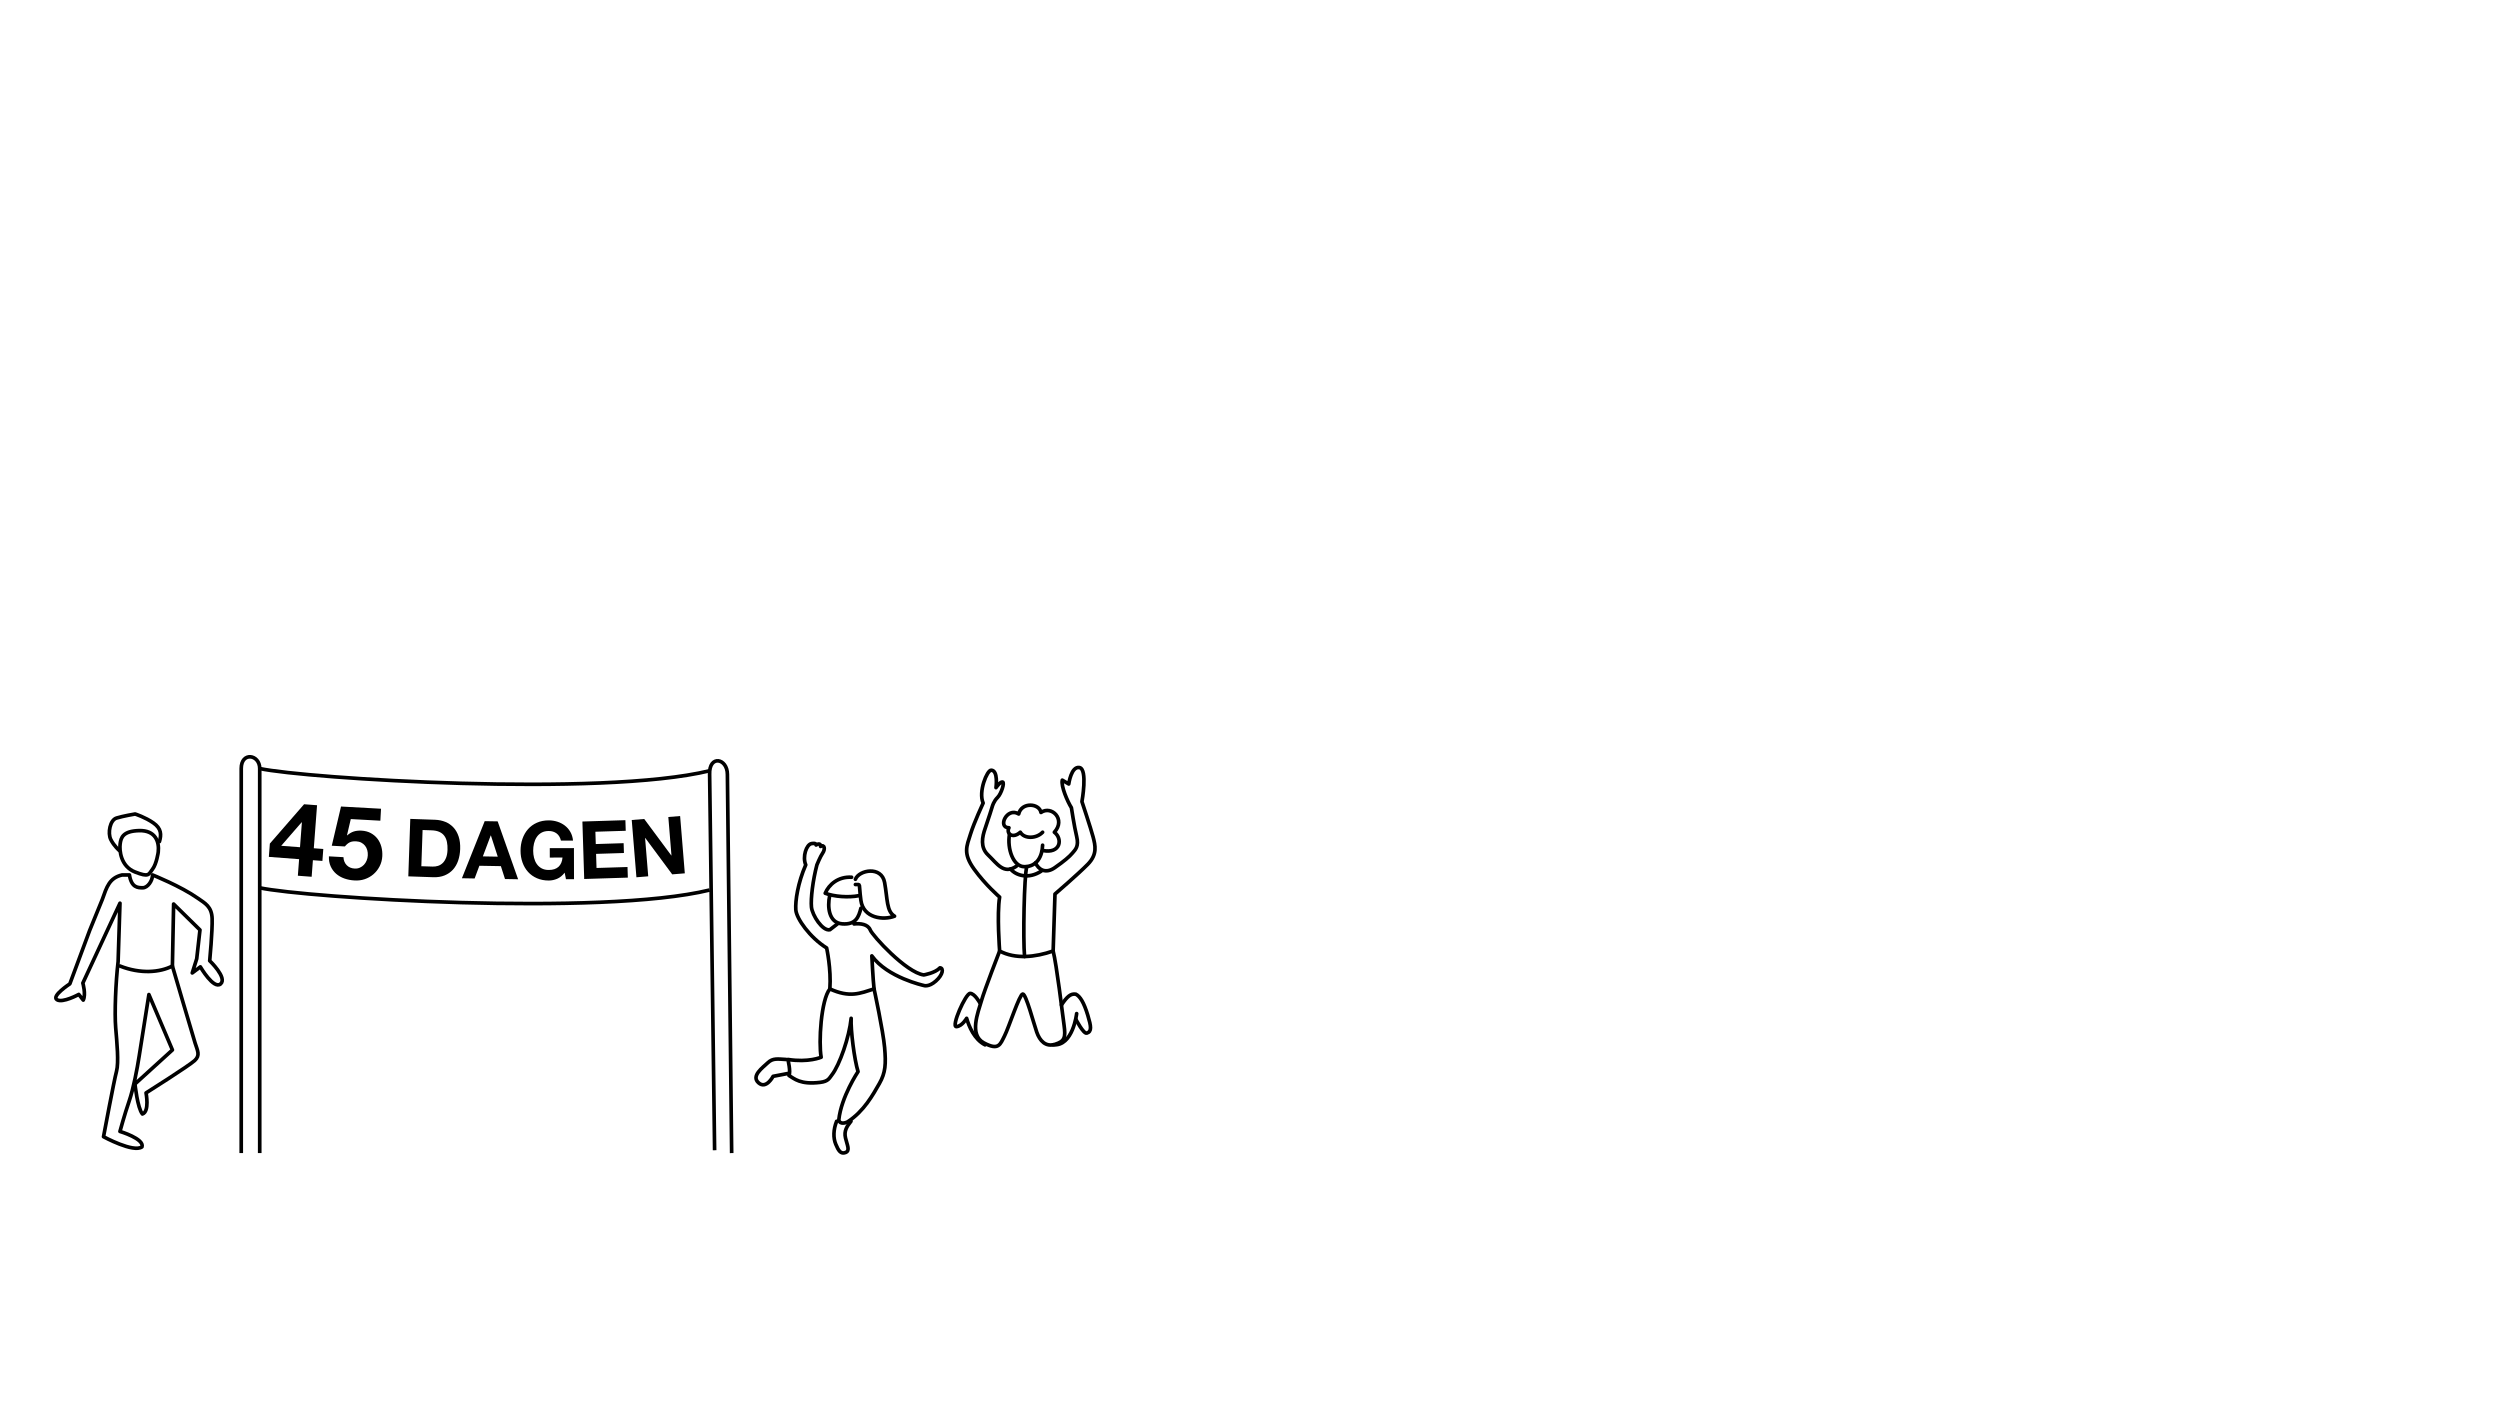
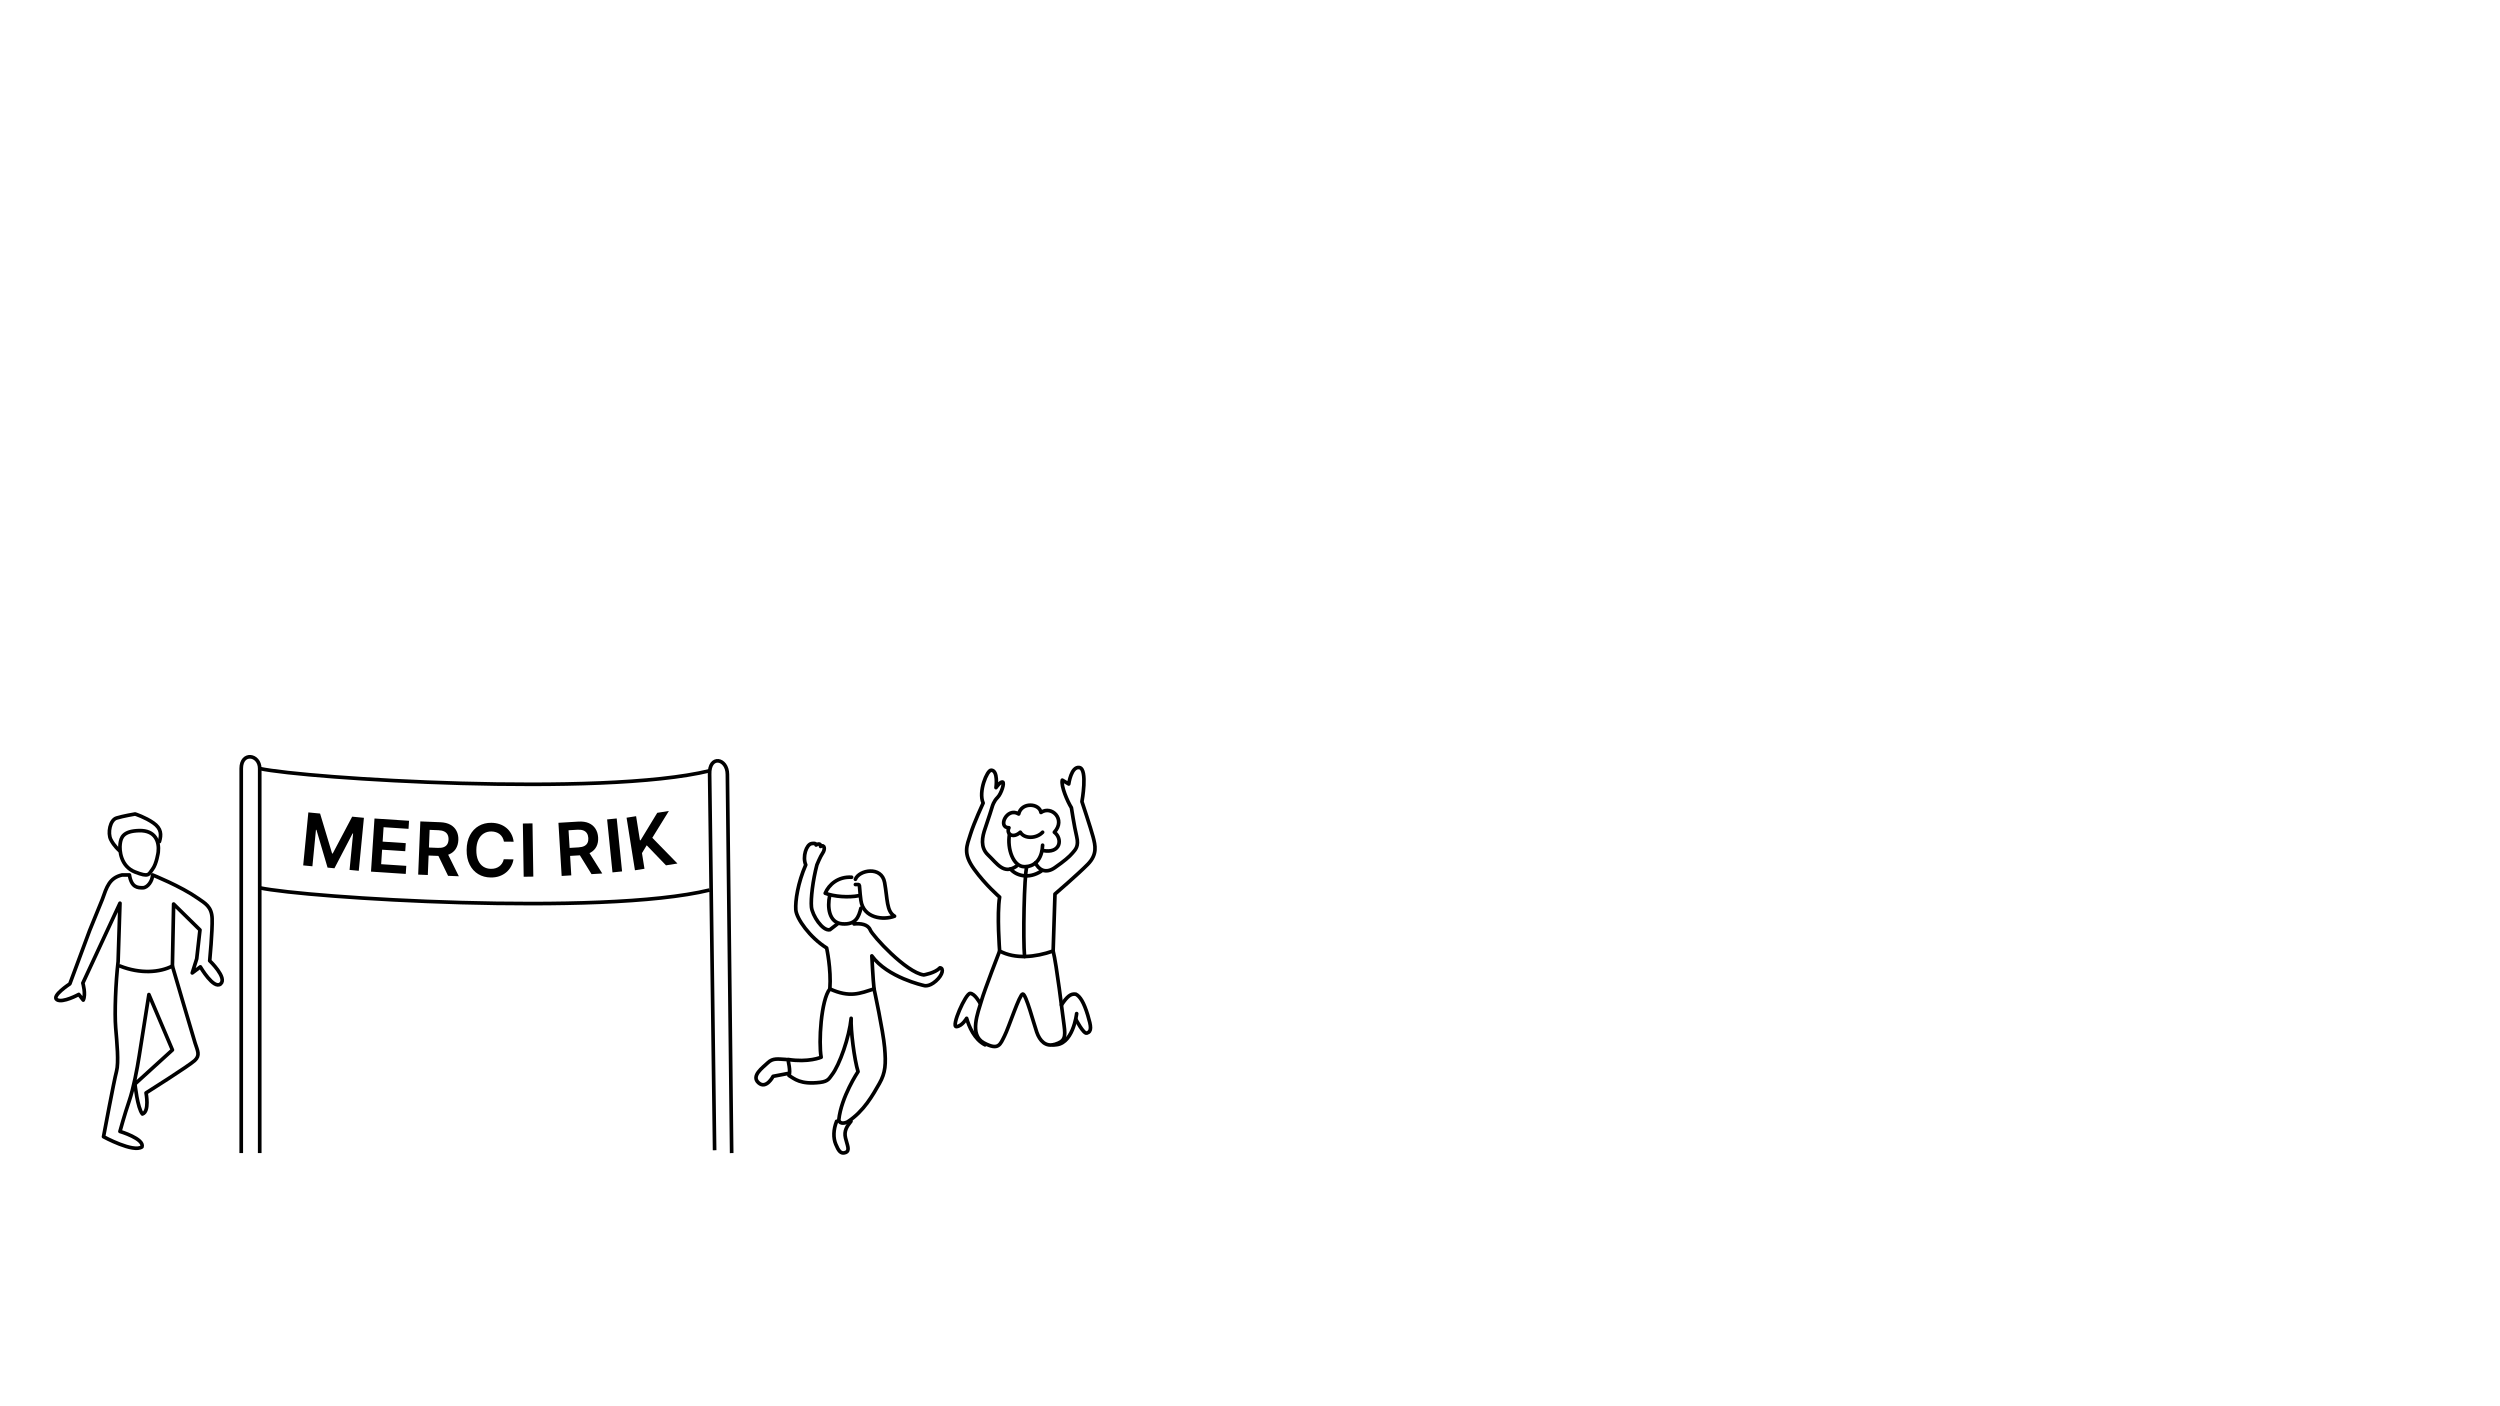
<svg xmlns="http://www.w3.org/2000/svg" width="1366" height="768" viewBox="0 0 1366 768" fill="none">
  <path d="M390.46 628.49L387.74 423.15C387.35 412.28 397.45 414.22 397.45 423.15L399.78 630.05" stroke="black" stroke-width="2" stroke-miterlimit="10" />
  <path d="M131.81 630.04V419.93C131.81 410.61 141.91 412.16 141.91 419.93C141.91 427.7 141.91 630.04 141.91 630.04" stroke="black" stroke-width="2" stroke-miterlimit="10" />
  <path d="M141.9 419.93C167.14 425.37 328.32 435.62 387.74 421.14" stroke="black" stroke-width="2" stroke-miterlimit="10" />
  <path d="M141.9 485.1C167.14 490.54 328.32 500.79 387.74 486.31" stroke="black" stroke-width="2" stroke-miterlimit="10" />
-   <path d="M146.9 468.2L147.45 460.94L166.15 439.44L173.24 439.98L171.46 463.49L176.65 463.88L176.16 470.41L170.97 470.02L170.29 479.07L162.75 478.5L163.43 469.45L146.9 468.2ZM164.78 449.33L153.65 462.14L163.92 462.92L164.95 449.35L164.78 449.33Z" fill="black" />
-   <path d="M191.67 447.54L189.61 456.34L189.71 456.46C190.85 455.44 192.05 454.73 193.3 454.33C194.56 453.93 195.97 453.78 197.53 453.86C199.47 453.97 201.16 454.42 202.62 455.21C204.07 456 205.28 457.02 206.24 458.27C207.2 459.52 207.9 460.97 208.36 462.62C208.81 464.27 208.99 466.01 208.89 467.84C208.78 469.85 208.28 471.71 207.41 473.39C206.53 475.08 205.4 476.52 204 477.72C202.61 478.91 201.01 479.81 199.23 480.4C197.44 480.99 195.56 481.22 193.58 481.07C191.68 480.97 189.88 480.61 188.17 480.01C186.46 479.41 184.97 478.55 183.68 477.44C182.4 476.32 181.4 474.97 180.68 473.38C179.96 471.79 179.64 469.97 179.72 467.91L187.66 468.35C187.75 470.15 188.34 471.61 189.44 472.74C190.54 473.87 191.98 474.48 193.77 474.58C194.81 474.64 195.77 474.47 196.63 474.09C197.49 473.71 198.23 473.19 198.85 472.53C199.47 471.87 199.96 471.1 200.33 470.2C200.7 469.31 200.91 468.37 200.96 467.4C201.02 466.39 200.92 465.44 200.67 464.52C200.42 463.61 200.02 462.8 199.46 462.1C198.9 461.4 198.22 460.84 197.42 460.42C196.62 460 195.68 459.76 194.6 459.7C193.18 459.62 192.01 459.81 191.09 460.26C190.17 460.71 189.29 461.46 188.44 462.5L181.28 462.11L186.33 440.68L208.19 441.89L207.83 448.43L191.67 447.54Z" fill="black" />
-   <path d="M237.73 447.92C239.75 447.99 241.63 448.38 243.35 449.08C245.07 449.79 246.55 450.81 247.78 452.14C249.01 453.47 249.95 455.12 250.6 457.08C251.25 459.04 251.53 461.33 251.44 463.93C251.36 466.22 250.99 468.32 250.34 470.23C249.69 472.14 248.74 473.78 247.51 475.15C246.27 476.52 244.76 477.57 242.95 478.32C241.15 479.07 239.05 479.4 236.64 479.31L223.1 478.84L224.18 447.44L237.73 447.92ZM236.37 473.5C237.37 473.53 238.34 473.41 239.29 473.12C240.24 472.83 241.09 472.32 241.85 471.6C242.61 470.88 243.23 469.92 243.71 468.74C244.19 467.55 244.46 466.1 244.52 464.37C244.57 462.79 244.47 461.35 244.21 460.07C243.95 458.78 243.48 457.67 242.81 456.74C242.14 455.81 241.23 455.08 240.09 454.56C238.95 454.04 237.53 453.74 235.83 453.69L230.9 453.52L230.22 473.31L236.37 473.5Z" fill="black" />
-   <path d="M271.93 448.8L283.1 480.43L275.93 480.3L273.68 473.26L261.93 473.05L259.34 480L252.39 479.87L264.84 448.68L271.93 448.8ZM271.97 468.08L268.22 456.48H268.13L263.83 467.93L271.97 468.08Z" fill="black" />
-   <path d="M304.44 480.16C302.95 480.79 301.44 481.11 299.91 481.12C297.5 481.13 295.34 480.71 293.42 479.88C291.5 479.05 289.87 477.9 288.55 476.44C287.23 474.98 286.21 473.26 285.5 471.28C284.79 469.3 284.43 467.17 284.43 464.88C284.42 462.53 284.77 460.35 285.47 458.34C286.17 456.33 287.18 454.57 288.49 453.07C289.81 451.57 291.42 450.39 293.34 449.54C295.26 448.68 297.42 448.25 299.83 448.25C301.44 448.25 303.01 448.48 304.52 448.96C306.03 449.44 307.4 450.15 308.62 451.08C309.84 452.02 310.85 453.17 311.64 454.55C312.44 455.93 312.92 457.51 313.1 459.3L306.5 459.32C306.08 457.56 305.29 456.24 304.11 455.37C302.93 454.49 301.51 454.06 299.84 454.06C298.28 454.06 296.96 454.37 295.88 454.97C294.8 455.57 293.92 456.38 293.25 457.4C292.58 458.41 292.09 459.57 291.78 460.86C291.47 462.15 291.32 463.49 291.33 464.86C291.33 466.18 291.49 467.46 291.8 468.71C292.11 469.96 292.6 471.08 293.28 472.07C293.96 473.07 294.84 473.86 295.93 474.46C297.02 475.06 298.34 475.36 299.89 475.35C302.18 475.35 303.94 474.76 305.19 473.6C306.43 472.44 307.16 470.76 307.36 468.56L300.41 468.58L300.4 463.43L313.6 463.4L313.64 480.38L309.24 480.39L308.53 476.83C307.3 478.42 305.94 479.53 304.44 480.16Z" fill="black" />
-   <path d="M341.72 448.14L341.9 453.94L325.32 454.46L325.53 461.19L340.75 460.71L340.92 466.08L325.7 466.56L325.94 474.26L342.87 473.73L343.05 479.53L319.21 480.28L318.22 448.88L341.72 448.14Z" fill="black" />
-   <path d="M352.01 447.49L366.8 467.43L366.89 467.42L365.17 446.41L371.62 445.88L374.18 477.19L367.3 477.75L352.56 457.85L352.47 457.86L354.19 478.82L347.74 479.35L345.18 448.04L352.01 447.49Z" fill="black" />
  <path d="M87.12 459.83C88.23 456.06 88.23 452.74 83.8 449.64C79.37 446.54 73.83 444.77 73.83 444.77C73.83 444.77 67.18 445.88 63.64 446.99C60.1 448.1 58.77 455.19 60.54 458.73C62.31 462.27 65.19 464.71 65.19 464.71" stroke="black" stroke-width="2" stroke-miterlimit="10" stroke-linecap="round" stroke-linejoin="round" />
  <path d="M86.46 465.59C87.12 459.83 84.91 453.63 76.05 453.85C67.19 454.07 66.08 457.62 65.64 461.16C65.2 464.7 65.92 473.34 73.75 476.44C81.59 479.54 81.14 477.77 83.36 474.89C85.58 472.01 86.46 465.59 86.46 465.59Z" stroke="black" stroke-width="2" stroke-miterlimit="10" stroke-linecap="round" stroke-linejoin="round" />
  <path d="M38.16 537.58L49.01 508.34L55.88 491.5C58.32 484.63 59.73 479.7 66.73 478.07H70.72C71.83 485.08 75.37 485.08 78.03 485.08C80.69 485.08 83.35 481.25 83.35 478.07C83.35 478.07 98.8 484.23 108.16 490.84C111.93 493.5 115.69 495.27 115.91 501.92C116.13 508.57 114.58 524.96 114.58 524.96C114.58 524.96 124.33 534.26 120.56 537.59C116.79 540.91 109.48 528.29 109.48 528.29L105.05 531.61L107.49 523.86L109.26 508.12L94.86 493.96L94.2 527.85C94.2 527.85 105.28 565.73 106.61 569.94C107.94 574.15 109.49 576.59 106.39 579.47C103.29 582.35 79.8 597.17 79.8 597.17C79.8 597.17 81.8 607.36 77.82 608.69C75.1 605.43 73.75 592.3 73.75 592.3L94.21 573.69L81.36 543.42C81.36 543.42 77.16 569.93 76.05 577.02C74.94 584.11 72.94 594.74 70.51 601.83C68.07 608.92 65.54 618.22 65.54 618.22C65.54 618.22 78.93 622.21 77.6 626.64C72.95 630.05 56.56 621.1 56.56 621.1C56.56 621.1 62.32 590.31 63.65 585.44C64.98 580.57 63.87 569.49 63.21 561.52C62.55 553.55 63.21 536.71 64.54 525.41L65.55 493.51L45.27 537.15C45.27 537.15 47.04 543.35 45.49 546.45L43.05 543.35C43.05 543.35 34.19 548.22 31.09 546.23C27.97 544.23 38.16 537.58 38.16 537.58Z" stroke="black" stroke-width="2" stroke-miterlimit="10" stroke-linecap="round" stroke-linejoin="round" />
  <path d="M94.21 527.83C87.34 531.37 76.73 532.26 65.53 527.83" stroke="black" stroke-width="2" stroke-miterlimit="10" stroke-linecap="round" stroke-linejoin="round" />
  <path d="M551.57 455.85C550.24 463.82 553.62 473.56 559.71 473.56C566.58 473.56 569.46 468.02 569.68 461.82" stroke="black" stroke-width="2" stroke-miterlimit="10" stroke-linecap="round" stroke-linejoin="round" />
  <path d="M569.68 454.73C566.36 458.27 559.71 458.5 557.5 454.73C553.29 458.5 549.64 455.51 551.29 452.29C544.87 452.29 550.19 440.77 556.61 444.76C558.16 438.11 567.91 438.87 568.79 443.92C574.55 439.95 582.52 447.64 576.1 454.73C580.75 458.27 579.64 466.69 569.68 464.7" stroke="black" stroke-width="2" stroke-miterlimit="10" stroke-linecap="round" stroke-linejoin="round" />
  <path d="M565.8 471.5C567.46 475.11 571.23 477.66 576.32 474.11C581.41 470.57 584.41 468.02 585.96 466.14C587.51 464.26 589.62 462.6 588.29 457.06C586.96 451.52 585.41 441.33 585.41 441.33C583.31 438.01 579.65 429.59 580.43 426.27L583.97 428.37C583.97 428.37 585.3 418.51 589.84 419.4C594.38 420.29 591.17 438.01 591.17 438.01C591.17 438.01 596.04 452.63 597.26 457.28C598.48 461.93 599.7 466.81 594.38 472.23C589.06 477.66 576.44 488.51 576.44 488.51L575.44 519.63C565.58 523.06 554.73 524.17 546.2 519.63C546.2 519.63 544.65 499.47 546.2 490.17C546.2 490.17 538.45 483.52 532.24 474.89C526.03 466.26 528.25 462.26 530.25 455.84C532.24 449.42 537.19 438.78 537.19 438.78C534.46 432.58 539.34 420.84 541.55 420.84C545.54 420.84 544.21 430.37 544.21 430.37C544.21 430.37 546.52 427.05 547.8 427.27C549.08 427.49 547.08 433.75 545.1 435.69C542.95 437.8 542.22 440.56 542.22 440.56C542.22 440.56 540.07 447.61 538.34 452.49C536.61 457.37 535.57 463.01 539.78 467.04C544.92 471.96 548.42 478.01 555.29 473.35" stroke="black" stroke-width="2" stroke-miterlimit="10" stroke-linecap="round" stroke-linejoin="round" />
  <path d="M559.82 522.64C558.93 513.22 559.6 478.22 561.04 473.57" stroke="black" stroke-width="2" stroke-miterlimit="10" stroke-linecap="round" stroke-linejoin="round" />
  <path d="M552.14 474.82C555.28 478.55 562.15 480.43 568.91 476" stroke="black" stroke-width="2" stroke-miterlimit="10" stroke-linecap="round" stroke-linejoin="round" />
  <path d="M546.2 519.64C546.2 519.64 538 540.68 536.23 546.89C534.46 553.09 529.36 565.39 537.56 569.82C545.76 574.25 546.53 570.6 548.86 566.05C551.19 561.51 557.06 543.23 558.83 543.12C560.6 543.01 564.81 559.18 566.47 563.94C568.13 568.7 571.34 572.25 576.55 570.59C581.76 568.93 582.31 566.93 581.42 560.29C580.53 553.64 577.32 527.06 575.44 519.64" stroke="black" stroke-width="2" stroke-miterlimit="10" stroke-linecap="round" stroke-linejoin="round" />
  <path d="M588.28 553.83C588.28 553.83 586.29 571.82 575.47 570.86" stroke="black" stroke-width="2" stroke-miterlimit="10" stroke-linecap="round" stroke-linejoin="round" />
  <path d="M579.98 549.1C583.19 544.34 585.08 542.79 587.84 543.23C590.14 544.38 592.24 547.71 594.37 554.75C596.24 560.91 596.62 563.62 593.82 564.5C592.05 565.05 587.91 557.08 587.91 557.08" stroke="black" stroke-width="2" stroke-miterlimit="10" stroke-linecap="round" stroke-linejoin="round" />
  <path d="M538.22 570.9C532.35 567.93 529.41 560.73 528.17 556.41C528.17 556.41 525.71 560.73 522.6 560.95C519.5 561.17 527.62 542.79 530.08 542.79C532.54 542.79 535.34 547.88 535.34 547.88" stroke="black" stroke-width="2" stroke-miterlimit="10" stroke-linecap="round" stroke-linejoin="round" />
  <path d="M453.34 489.4C452.01 495.49 452.79 504.24 460.21 504.8C467.63 505.36 469.18 501.03 470.4 496.27" stroke="black" stroke-width="2" stroke-miterlimit="10" stroke-linecap="round" stroke-linejoin="round" />
  <path d="M469.29 489.4C463.64 490.51 455.78 489.95 450.9 488.07C452.89 483.31 457.99 478.88 465.3 479.32" stroke="black" stroke-width="2" stroke-miterlimit="10" stroke-linecap="round" stroke-linejoin="round" />
  <path d="M467.4 480.43C469.39 475.34 481.69 473.01 483.35 482.2C485.01 491.39 484.35 497.93 488.78 500.59C482.8 502.92 471.72 501.81 470.39 491.95C469.06 482.09 470.61 483.42 467.4 483.31" stroke="black" stroke-width="2" stroke-miterlimit="10" stroke-linecap="round" stroke-linejoin="round" />
  <path d="M466.63 504.84C470.17 504.46 474.27 505.01 475.49 508.11C476.71 511.21 495.09 531.37 504.73 532.7C504.73 532.7 510.93 531.7 513.59 528.82C515.69 528.93 515.36 532.48 511.37 536.02C507.38 539.56 504.72 538.46 504.72 538.46C504.72 538.46 484.89 534.14 476.37 522.29C476.37 522.29 477.03 535.8 477.59 540.34C469.95 542.78 464.3 545.32 453.44 540.34C454.22 529.37 451.67 517.97 451.67 517.97C442.59 512.32 435.17 501.96 434.83 497.12C434.49 492.28 435.94 482.42 440.26 472.56C438.38 468.13 440.59 461.37 443.47 460.93C446.35 460.49 445.91 461.71 445.91 461.71C447.57 460.71 448.46 461.16 448.35 462.49C450.68 461.16 450.9 464.15 449.57 466.03C448.24 467.91 446.36 472.56 446.36 472.56C444.14 480.98 442.93 491.06 443.37 495.6C443.81 500.14 449.46 508.89 453.45 508.01L457.55 504.85" stroke="black" stroke-width="2" stroke-miterlimit="10" stroke-linecap="round" stroke-linejoin="round" />
  <path d="M477.59 540.35C477.59 540.35 482.57 563.39 483.35 572.36C484.13 581.33 483.9 586.09 480.47 592.08C477.04 598.07 472.05 607.25 463.08 613.01C463.08 613.01 459.05 615.08 458.32 611.9C459.65 599.27 468.84 585.54 468.84 585.54C466.85 579.12 464.74 562.83 465.07 556.41C464.07 566.6 458.77 581.92 454.55 587.31C453.1 589.16 452.64 590.86 448.13 591.41C437.28 592.74 434.03 589.41 431.07 587.64C432.18 585.76 430.52 578.89 430.52 578.89C441.82 580.66 448.68 577.67 448.68 577.67C447.24 569.7 448.57 546.32 453.44 540.34" stroke="black" stroke-width="2" stroke-miterlimit="10" stroke-linecap="round" stroke-linejoin="round" />
  <path d="M429.52 578.9C425.09 578.68 422.32 578.01 419.55 580.67C416.78 583.33 410.25 587.87 414.46 591.64C418.67 595.41 422.43 588.1 422.43 588.1L430.52 586.55" stroke="black" stroke-width="2" stroke-miterlimit="10" stroke-linecap="round" stroke-linejoin="round" />
  <path d="M457.12 612.68C455.33 617.22 455.22 621.76 456.66 625.2C458.1 628.63 459.32 630.74 461.98 629.74C464.64 628.74 462.87 625.64 461.98 621.77C461.09 617.89 462.72 615.46 464.97 612.69" stroke="black" stroke-width="2" stroke-miterlimit="10" stroke-linecap="round" stroke-linejoin="round" />
+   <path d="M168.476 443.899L174.895 444.523L181.453 466.339L181.792 466.372L192.426 446.226L198.844 446.849L196.032 475.804L190.999 475.315L192.931 455.423L192.662 455.397L182.736 474.427L178.976 474.061L172.902 453.434L172.633 453.408L170.697 473.343L165.663 472.854L168.476 443.899Z" fill="black" />
+   <path d="M202.712 476.257L204.623 447.229L223.503 448.472L223.213 452.88L209.592 451.983L209.073 459.864L221.716 460.696L221.426 465.104L208.783 464.272L208.261 472.195L221.996 473.099L221.705 477.507L202.712 476.257Z" fill="black" />
+   <path d="M228.491 477.889L229.67 448.822L240.57 449.264C242.803 449.355 244.661 449.818 246.144 450.656C247.635 451.493 248.741 452.628 249.46 454.06C250.189 455.483 250.516 457.121 250.441 458.976C250.365 460.84 249.902 462.442 249.052 463.781C248.211 465.112 247.009 466.12 245.446 466.805C243.883 467.481 241.985 467.774 239.752 467.683L231.989 467.369L232.166 462.997L239.22 463.283C240.526 463.336 241.602 463.2 242.449 462.874C243.297 462.539 243.934 462.029 244.36 461.345C244.795 460.652 245.034 459.79 245.076 458.758C245.118 457.727 244.95 456.839 244.573 456.094C244.196 455.339 243.598 454.756 242.781 454.344C241.964 453.922 240.898 453.684 239.583 453.631L234.757 453.435L233.757 478.102L228.491 477.889ZM244.042 465.327L250.703 478.79L244.827 478.551L238.294 465.094L244.042 465.327Z" fill="black" />
+   <path d="M280.662 459.92L275.349 459.865C275.207 458.992 274.936 458.217 274.535 457.541C274.135 456.855 273.635 456.272 273.034 455.792C272.433 455.312 271.745 454.95 270.971 454.705C270.207 454.451 269.379 454.319 268.489 454.31C266.908 454.294 265.502 454.677 264.272 455.459C263.043 456.233 262.074 457.378 261.367 458.895C260.66 460.403 260.295 462.251 260.273 464.438C260.249 466.663 260.575 468.542 261.251 470.074C261.936 471.596 262.88 472.752 264.084 473.541C265.298 474.321 266.691 474.719 268.262 474.735C269.134 474.744 269.949 474.639 270.709 474.42C271.478 474.191 272.169 473.852 272.779 473.404C273.4 472.956 273.921 472.403 274.345 471.744C274.778 471.086 275.079 470.331 275.249 469.481L280.561 469.564C280.348 470.945 279.904 472.238 279.228 473.443C278.562 474.648 277.694 475.709 276.624 476.626C275.554 477.534 274.306 478.24 272.88 478.746C271.454 479.243 269.875 479.482 268.142 479.464C265.585 479.438 263.31 478.822 261.314 477.617C259.319 476.413 257.756 474.687 256.624 472.44C255.492 470.194 254.942 467.508 254.975 464.383C255.007 461.249 255.617 458.575 256.805 456.362C257.993 454.139 259.597 452.447 261.617 451.284C263.637 450.121 265.915 449.553 268.453 449.579C270.072 449.596 271.576 449.839 272.963 450.308C274.35 450.777 275.584 451.458 276.663 452.35C277.743 453.232 278.627 454.311 279.315 455.588C280.012 456.854 280.461 458.299 280.662 459.92Z" fill="black" />
+   <path d="M290.96 449.892L291.408 478.979L286.139 479.06L285.691 449.973L290.96 449.892Z" fill="black" />
+   <path d="M306.888 478.619L305.127 449.581L316.016 448.921C318.246 448.785 320.141 449.059 321.701 449.743C323.27 450.425 324.484 451.443 325.344 452.795C326.213 454.137 326.704 455.734 326.816 457.586C326.929 459.449 326.63 461.089 325.919 462.508C325.217 463.917 324.123 465.041 322.637 465.88C321.151 466.711 319.292 467.193 317.061 467.329L309.306 467.799L309.041 463.432L316.087 463.005C317.392 462.926 318.449 462.681 319.259 462.271C320.069 461.852 320.651 461.281 321.005 460.557C321.369 459.824 321.519 458.942 321.456 457.912C321.394 456.881 321.137 456.015 320.687 455.311C320.236 454.599 319.583 454.079 318.728 453.751C317.873 453.414 316.788 453.285 315.474 453.365L310.653 453.658L312.149 478.3L306.888 478.619ZM321.091 464.551L329.078 477.273L323.208 477.629L315.349 464.9L321.091 464.551Z" fill="black" />
+   <path d="M336.968 447.201L339.904 476.144L334.661 476.675L331.725 447.733L336.968 447.201Z" fill="black" />
+   <path d="M346.934 475.522L342.358 446.793L347.563 445.965L349.665 459.165L350.016 459.109L359.121 444.124L365.476 443.112L356.419 457.773L370.15 471.825L363.893 472.821L353.361 461.87L350.775 466.136L352.138 474.693L346.934 475.522Z" fill="black" />
</svg>
